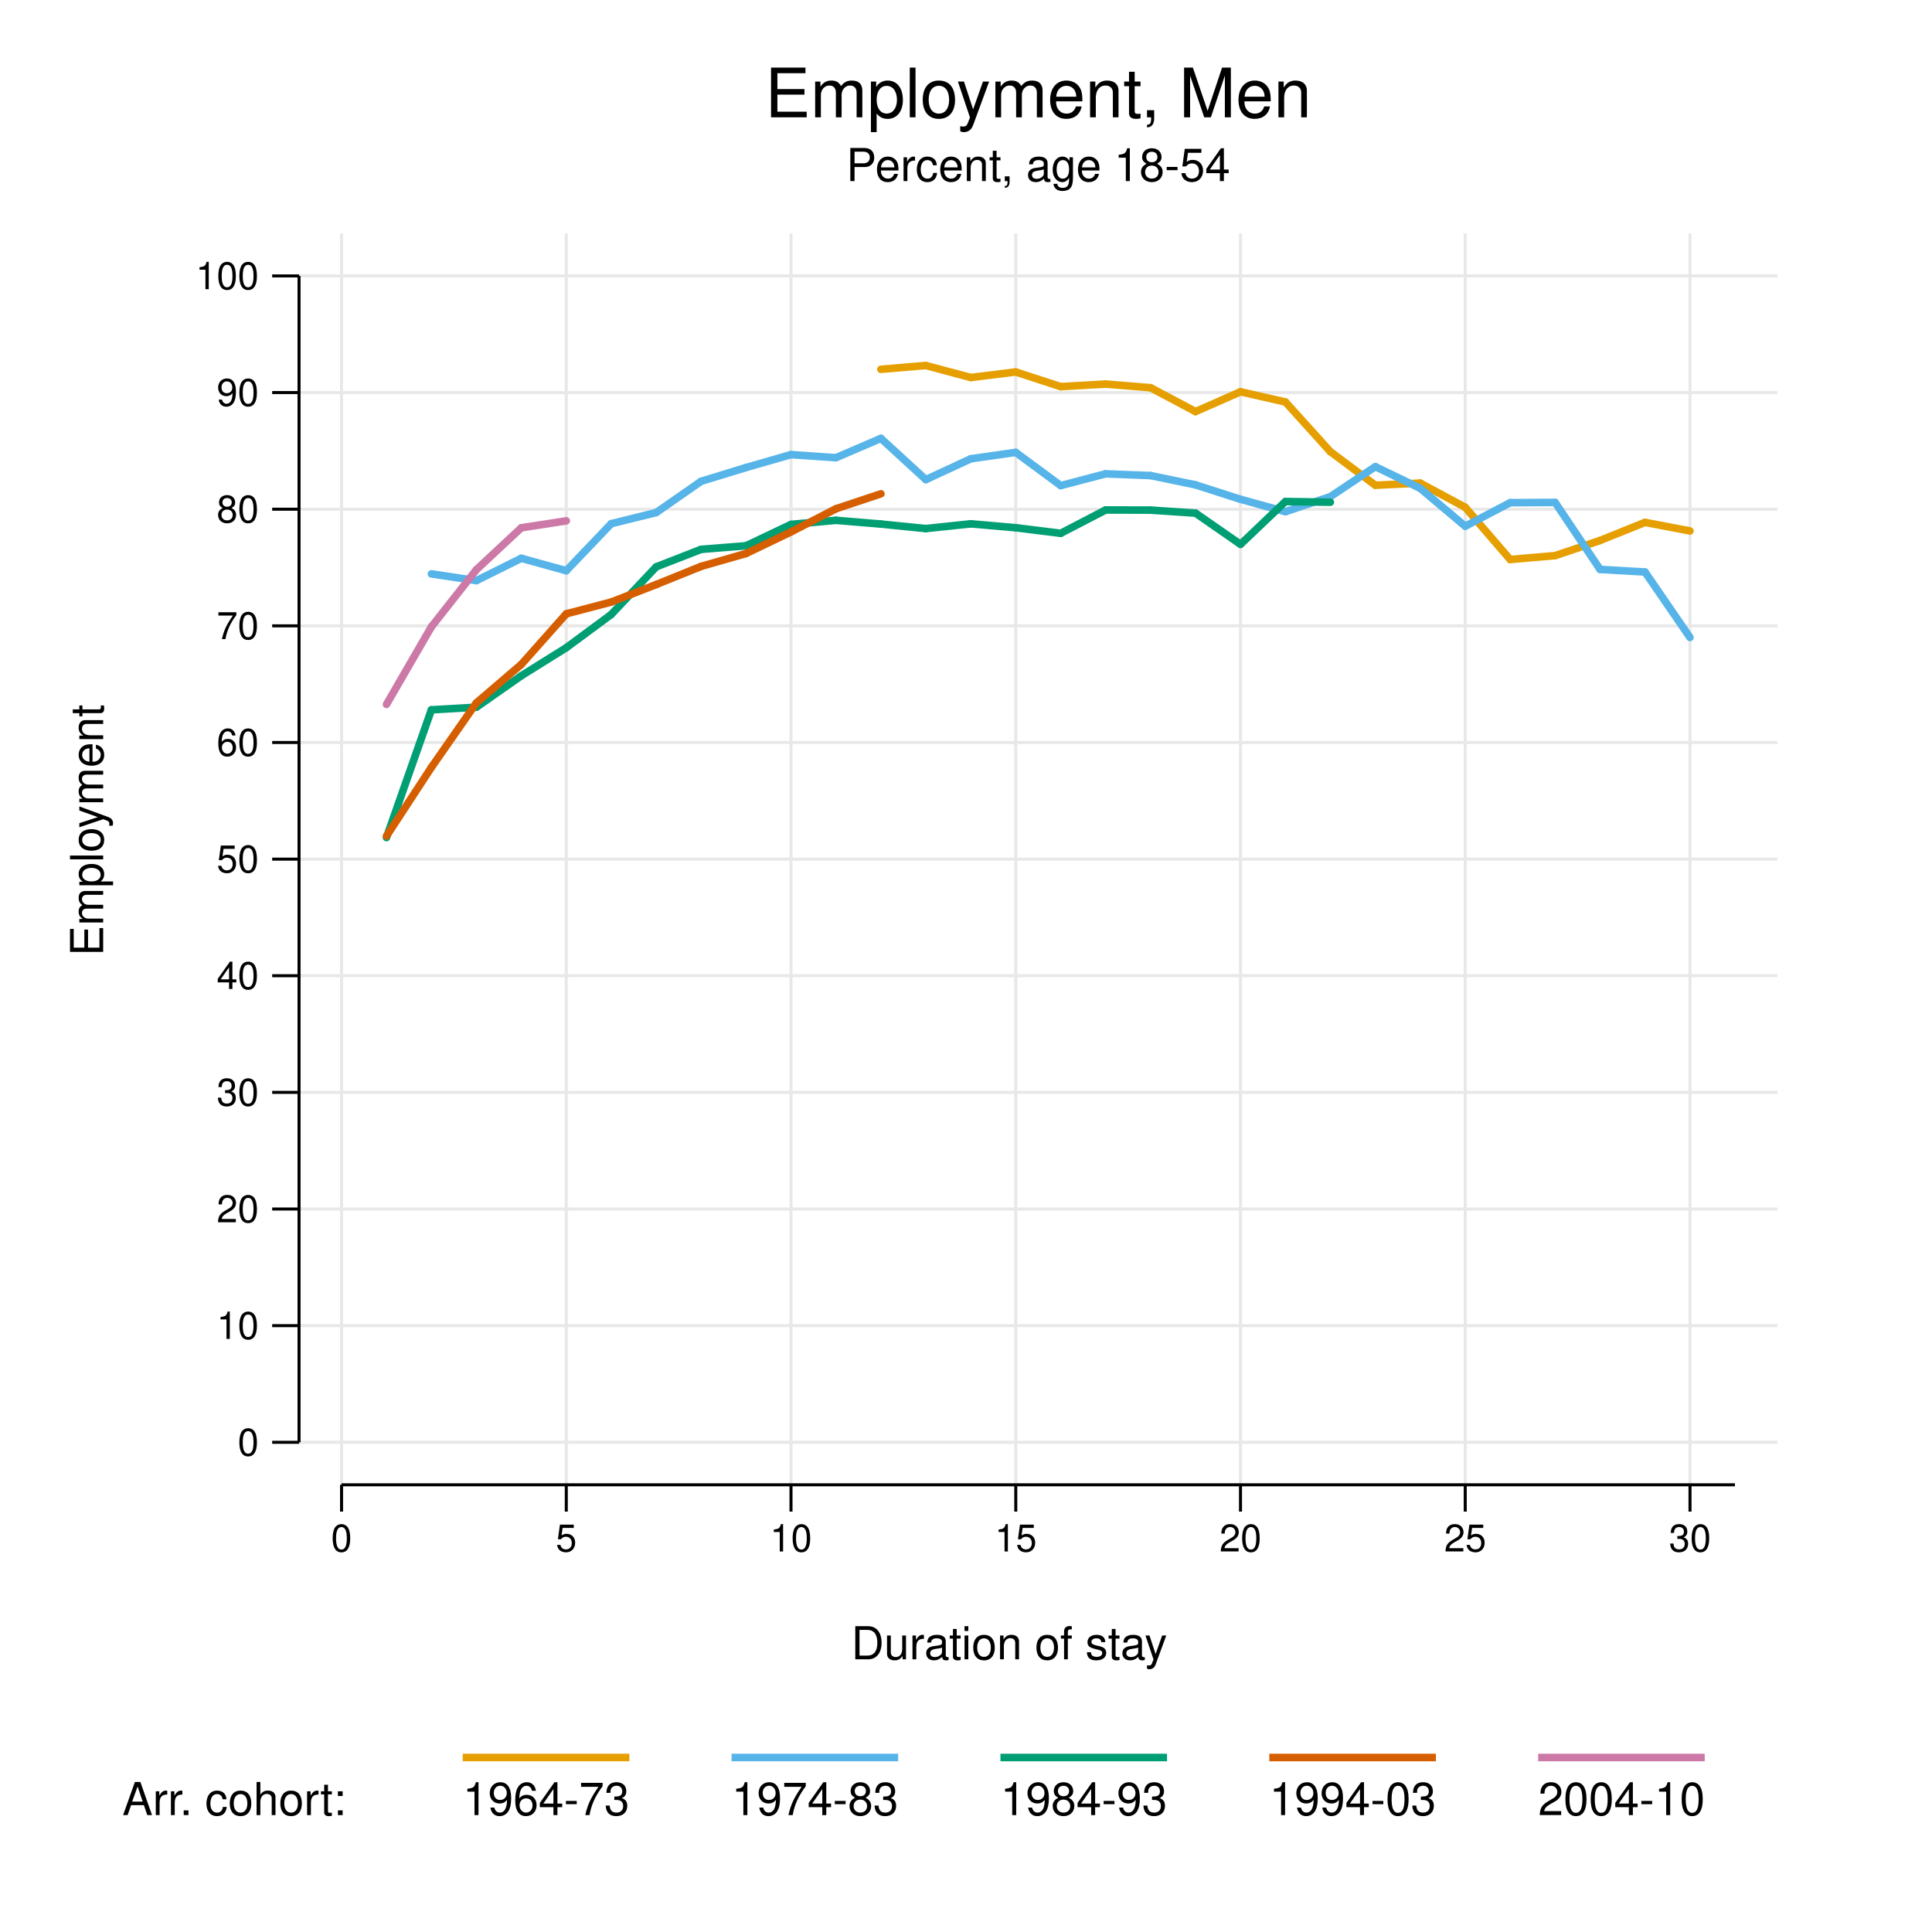
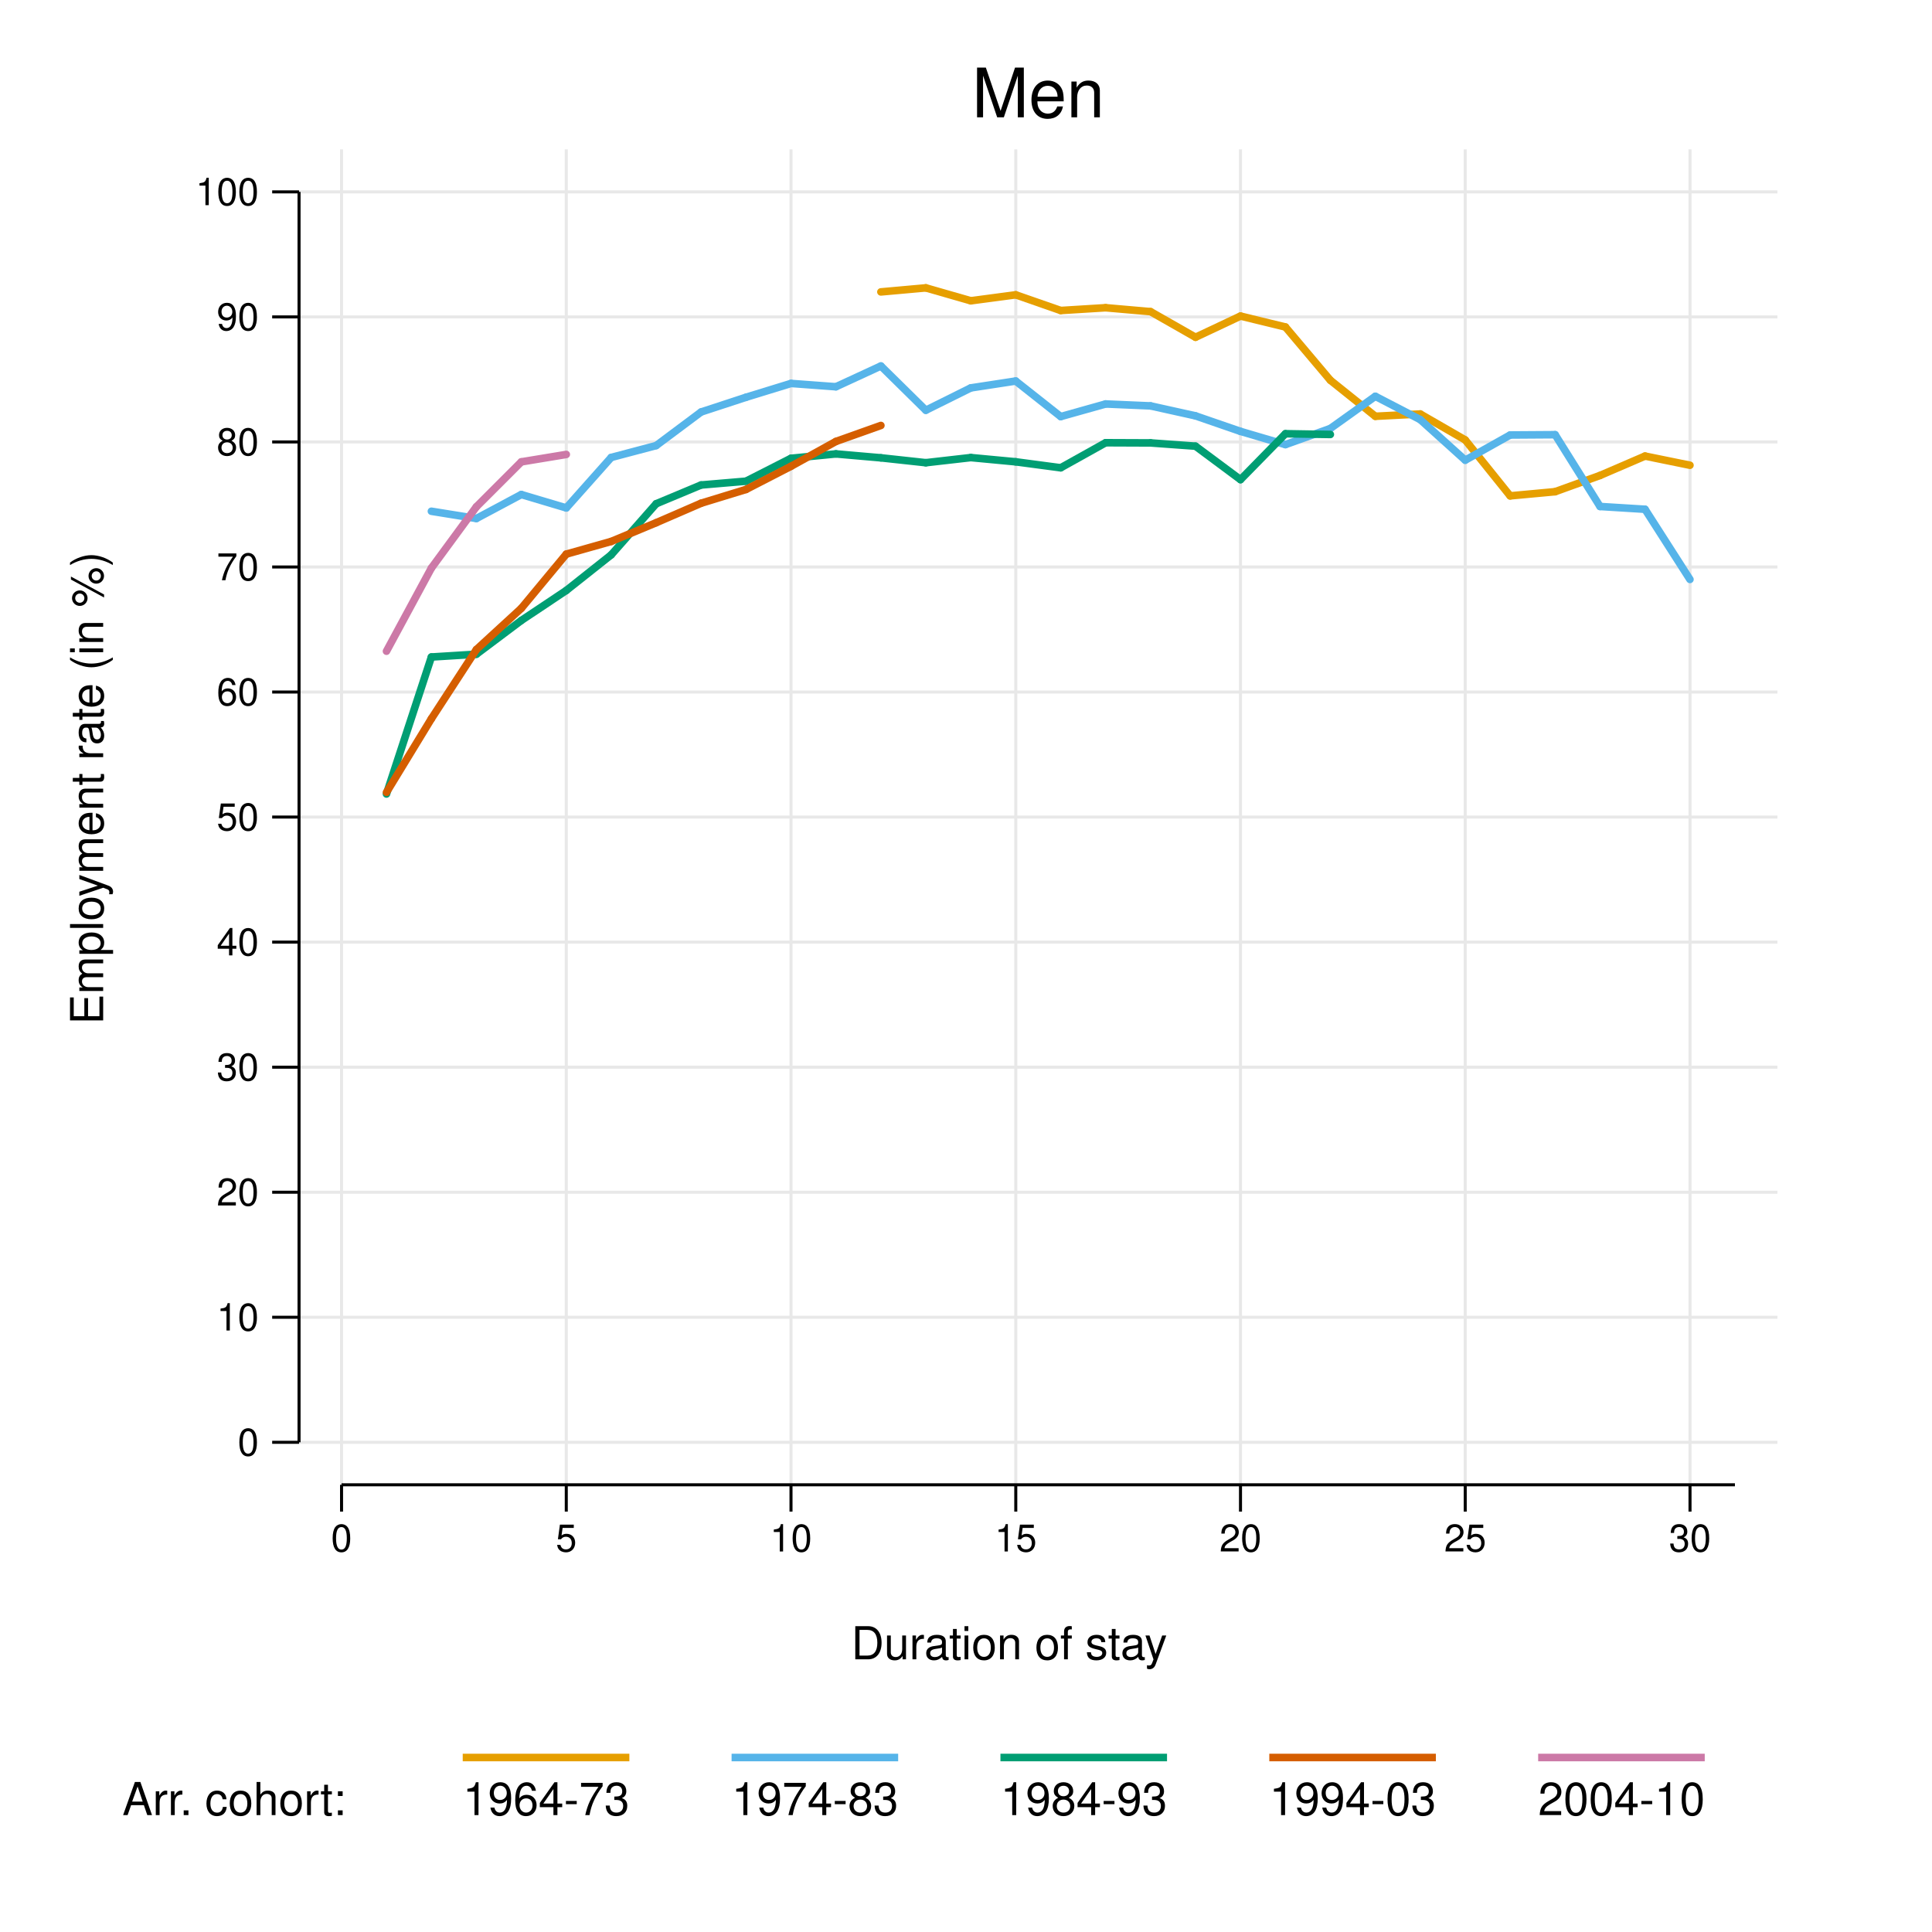
<svg xmlns="http://www.w3.org/2000/svg" version="1.1" width="3.54in" height="3.54in" viewBox="0 0 2551 2551">
  <rect x="0" y="0" width="2551" height="2551" style="fill:#FFFFFF;stroke:none" />
  <rect x="0.00" y="0.08" width="2551.00" height="2550.92" style="fill:#FFFFFF" />
  <rect x="2.55" y="2.63" width="2545.90" height="2545.82" style="fill:none;stroke:#FFFFFF;stroke-width:5.10" />
  <line x1="394.86" y1="1904.40" x2="2346.91" y2="1904.40" style="stroke:#E8E8E8;stroke-width:4.00" />
-   <line x1="394.86" y1="1750.38" x2="2346.91" y2="1750.38" style="stroke:#E8E8E8;stroke-width:4.00" />
-   <line x1="394.86" y1="1596.37" x2="2346.91" y2="1596.37" style="stroke:#E8E8E8;stroke-width:4.00" />
-   <line x1="394.86" y1="1442.35" x2="2346.91" y2="1442.35" style="stroke:#E8E8E8;stroke-width:4.00" />
-   <line x1="394.86" y1="1288.33" x2="2346.91" y2="1288.33" style="stroke:#E8E8E8;stroke-width:4.00" />
-   <line x1="394.86" y1="1134.40" x2="2346.91" y2="1134.40" style="stroke:#E8E8E8;stroke-width:4.00" />
-   <line x1="394.86" y1="980.38" x2="2346.91" y2="980.38" style="stroke:#E8E8E8;stroke-width:4.00" />
-   <line x1="394.86" y1="826.36" x2="2346.91" y2="826.36" style="stroke:#E8E8E8;stroke-width:4.00" />
-   <line x1="394.86" y1="672.35" x2="2346.91" y2="672.35" style="stroke:#E8E8E8;stroke-width:4.00" />
-   <line x1="394.86" y1="518.33" x2="2346.91" y2="518.33" style="stroke:#E8E8E8;stroke-width:4.00" />
-   <line x1="394.86" y1="364.31" x2="2346.91" y2="364.31" style="stroke:#E8E8E8;stroke-width:4.00" />
-   <line x1="450.98" y1="1960.52" x2="450.98" y2="308.19" style="stroke:#E8E8E8;stroke-width:4.00" />
-   <line x1="747.71" y1="1960.52" x2="747.71" y2="308.19" style="stroke:#E8E8E8;stroke-width:4.00" />
-   <line x1="1044.43" y1="1960.52" x2="1044.43" y2="308.19" style="stroke:#E8E8E8;stroke-width:4.00" />
-   <line x1="1341.23" y1="1960.52" x2="1341.23" y2="308.19" style="stroke:#E8E8E8;stroke-width:4.00" />
-   <line x1="1637.95" y1="1960.52" x2="1637.95" y2="308.19" style="stroke:#E8E8E8;stroke-width:4.00" />
-   <line x1="1934.68" y1="1960.52" x2="1934.68" y2="308.19" style="stroke:#E8E8E8;stroke-width:4.00" />
-   <line x1="2231.48" y1="1960.52" x2="2231.48" y2="308.19" style="stroke:#E8E8E8;stroke-width:4.00" />
-   <line x1="1163.13" y1="487.64" x2="1222.45" y2="482.62" stroke-linecap="round" style="stroke:#E69F00;stroke-width:10.00" />
-   <line x1="1222.45" y1="482.62" x2="1281.84" y2="498.48" stroke-linecap="round" style="stroke:#E69F00;stroke-width:10.00" />
-   <line x1="1281.84" y1="498.48" x2="1341.15" y2="491.15" stroke-linecap="round" style="stroke:#E69F00;stroke-width:10.00" />
-   <line x1="1341.15" y1="491.15" x2="1400.54" y2="510.52" stroke-linecap="round" style="stroke:#E69F00;stroke-width:10.00" />
-   <line x1="1400.54" y1="510.52" x2="1459.86" y2="507.09" stroke-linecap="round" style="stroke:#E69F00;stroke-width:10.00" />
-   <line x1="1459.86" y1="507.09" x2="1519.25" y2="511.95" stroke-linecap="round" style="stroke:#E69F00;stroke-width:10.00" />
-   <line x1="1519.25" y1="511.95" x2="1578.56" y2="543.44" stroke-linecap="round" style="stroke:#E69F00;stroke-width:10.00" />
-   <line x1="1578.56" y1="543.44" x2="1637.95" y2="517.29" stroke-linecap="round" style="stroke:#E69F00;stroke-width:10.00" />
-   <line x1="1637.95" y1="517.29" x2="1697.27" y2="530.77" stroke-linecap="round" style="stroke:#E69F00;stroke-width:10.00" />
-   <line x1="1697.27" y1="530.77" x2="1756.58" y2="596.38" stroke-linecap="round" style="stroke:#E69F00;stroke-width:10.00" />
-   <line x1="1756.58" y1="596.38" x2="1815.97" y2="640.70" stroke-linecap="round" style="stroke:#E69F00;stroke-width:10.00" />
-   <line x1="1815.97" y1="640.70" x2="1875.28" y2="637.91" stroke-linecap="round" style="stroke:#E69F00;stroke-width:10.00" />
-   <line x1="1875.28" y1="637.91" x2="1934.68" y2="669.88" stroke-linecap="round" style="stroke:#E69F00;stroke-width:10.00" />
-   <line x1="1934.68" y1="669.88" x2="1993.99" y2="738.75" stroke-linecap="round" style="stroke:#E69F00;stroke-width:10.00" />
-   <line x1="1993.99" y1="738.75" x2="2053.38" y2="733.65" stroke-linecap="round" style="stroke:#E69F00;stroke-width:10.00" />
-   <line x1="2053.38" y1="733.65" x2="2112.69" y2="713.64" stroke-linecap="round" style="stroke:#E69F00;stroke-width:10.00" />
-   <line x1="2112.69" y1="713.64" x2="2172.08" y2="689.73" stroke-linecap="round" style="stroke:#E69F00;stroke-width:10.00" />
-   <line x1="2172.08" y1="689.73" x2="2231.40" y2="701.05" stroke-linecap="round" style="stroke:#E69F00;stroke-width:10.00" />
-   <line x1="569.61" y1="757.73" x2="629.00" y2="766.66" stroke-linecap="round" style="stroke:#56B4E9;stroke-width:10.00" />
-   <line x1="629.00" y1="766.66" x2="688.31" y2="737.16" stroke-linecap="round" style="stroke:#56B4E9;stroke-width:10.00" />
-   <line x1="688.31" y1="737.16" x2="747.71" y2="753.58" stroke-linecap="round" style="stroke:#56B4E9;stroke-width:10.00" />
-   <line x1="747.71" y1="753.58" x2="807.02" y2="691.48" stroke-linecap="round" style="stroke:#56B4E9;stroke-width:10.00" />
-   <line x1="807.02" y1="691.48" x2="866.41" y2="676.81" stroke-linecap="round" style="stroke:#56B4E9;stroke-width:10.00" />
-   <line x1="866.41" y1="676.81" x2="925.72" y2="635.52" stroke-linecap="round" style="stroke:#56B4E9;stroke-width:10.00" />
-   <line x1="925.72" y1="635.52" x2="985.04" y2="617.34" stroke-linecap="round" style="stroke:#56B4E9;stroke-width:10.00" />
-   <line x1="985.04" y1="617.34" x2="1044.43" y2="600.28" stroke-linecap="round" style="stroke:#56B4E9;stroke-width:10.00" />
-   <line x1="1044.43" y1="600.28" x2="1103.74" y2="604.35" stroke-linecap="round" style="stroke:#56B4E9;stroke-width:10.00" />
-   <line x1="1103.74" y1="604.35" x2="1163.13" y2="578.84" stroke-linecap="round" style="stroke:#56B4E9;stroke-width:10.00" />
-   <line x1="1163.13" y1="578.84" x2="1222.45" y2="633.29" stroke-linecap="round" style="stroke:#56B4E9;stroke-width:10.00" />
-   <line x1="1222.45" y1="633.29" x2="1281.84" y2="605.78" stroke-linecap="round" style="stroke:#56B4E9;stroke-width:10.00" />
-   <line x1="1281.84" y1="605.78" x2="1341.15" y2="597.33" stroke-linecap="round" style="stroke:#56B4E9;stroke-width:10.00" />
-   <line x1="1341.15" y1="597.33" x2="1400.54" y2="641.18" stroke-linecap="round" style="stroke:#56B4E9;stroke-width:10.00" />
-   <line x1="1400.54" y1="641.18" x2="1459.86" y2="625.63" stroke-linecap="round" style="stroke:#56B4E9;stroke-width:10.00" />
-   <line x1="1459.86" y1="625.63" x2="1519.25" y2="627.94" stroke-linecap="round" style="stroke:#56B4E9;stroke-width:10.00" />
-   <line x1="1519.25" y1="627.94" x2="1578.56" y2="640.22" stroke-linecap="round" style="stroke:#56B4E9;stroke-width:10.00" />
-   <line x1="1578.56" y1="640.22" x2="1637.95" y2="659.27" stroke-linecap="round" style="stroke:#56B4E9;stroke-width:10.00" />
-   <line x1="1637.95" y1="659.27" x2="1697.27" y2="675.62" stroke-linecap="round" style="stroke:#56B4E9;stroke-width:10.00" />
-   <line x1="1697.27" y1="675.62" x2="1756.58" y2="655.77" stroke-linecap="round" style="stroke:#56B4E9;stroke-width:10.00" />
-   <line x1="1756.58" y1="655.77" x2="1815.97" y2="616.15" stroke-linecap="round" style="stroke:#56B4E9;stroke-width:10.00" />
-   <line x1="1815.97" y1="616.15" x2="1875.28" y2="644.84" stroke-linecap="round" style="stroke:#56B4E9;stroke-width:10.00" />
-   <line x1="1875.28" y1="644.84" x2="1934.68" y2="694.83" stroke-linecap="round" style="stroke:#56B4E9;stroke-width:10.00" />
-   <line x1="1934.68" y1="694.83" x2="1993.99" y2="663.74" stroke-linecap="round" style="stroke:#56B4E9;stroke-width:10.00" />
-   <line x1="1993.99" y1="663.74" x2="2053.38" y2="663.42" stroke-linecap="round" style="stroke:#56B4E9;stroke-width:10.00" />
-   <line x1="2053.38" y1="663.42" x2="2112.69" y2="751.83" stroke-linecap="round" style="stroke:#56B4E9;stroke-width:10.00" />
-   <line x1="2112.69" y1="751.83" x2="2172.08" y2="755.26" stroke-linecap="round" style="stroke:#56B4E9;stroke-width:10.00" />
-   <line x1="2172.08" y1="755.26" x2="2231.40" y2="841.67" stroke-linecap="round" style="stroke:#56B4E9;stroke-width:10.00" />
-   <line x1="510.30" y1="1105.94" x2="569.61" y2="937.25" stroke-linecap="round" style="stroke:#009E73;stroke-width:10.00" />
-   <line x1="569.61" y1="937.25" x2="629.00" y2="933.83" stroke-linecap="round" style="stroke:#009E73;stroke-width:10.00" />
-   <line x1="629.00" y1="933.83" x2="688.31" y2="892.29" stroke-linecap="round" style="stroke:#009E73;stroke-width:10.00" />
-   <line x1="688.31" y1="892.29" x2="747.71" y2="855.22" stroke-linecap="round" style="stroke:#009E73;stroke-width:10.00" />
-   <line x1="747.71" y1="855.22" x2="807.02" y2="811.38" stroke-linecap="round" style="stroke:#009E73;stroke-width:10.00" />
-   <line x1="807.02" y1="811.38" x2="866.41" y2="748.48" stroke-linecap="round" style="stroke:#009E73;stroke-width:10.00" />
-   <line x1="866.41" y1="748.48" x2="925.72" y2="725.36" stroke-linecap="round" style="stroke:#009E73;stroke-width:10.00" />
-   <line x1="925.72" y1="725.36" x2="985.04" y2="720.66" stroke-linecap="round" style="stroke:#009E73;stroke-width:10.00" />
-   <line x1="985.04" y1="720.66" x2="1044.43" y2="692.44" stroke-linecap="round" style="stroke:#009E73;stroke-width:10.00" />
-   <line x1="1044.43" y1="692.44" x2="1103.74" y2="687.02" stroke-linecap="round" style="stroke:#009E73;stroke-width:10.00" />
-   <line x1="1103.74" y1="687.02" x2="1163.13" y2="691.96" stroke-linecap="round" style="stroke:#009E73;stroke-width:10.00" />
-   <line x1="1163.13" y1="691.96" x2="1222.45" y2="697.94" stroke-linecap="round" style="stroke:#009E73;stroke-width:10.00" />
-   <line x1="1222.45" y1="697.94" x2="1281.84" y2="691.64" stroke-linecap="round" style="stroke:#009E73;stroke-width:10.00" />
-   <line x1="1281.84" y1="691.64" x2="1341.15" y2="696.82" stroke-linecap="round" style="stroke:#009E73;stroke-width:10.00" />
-   <line x1="1341.15" y1="696.82" x2="1400.54" y2="704.16" stroke-linecap="round" style="stroke:#009E73;stroke-width:10.00" />
-   <line x1="1400.54" y1="704.16" x2="1459.86" y2="673.38" stroke-linecap="round" style="stroke:#009E73;stroke-width:10.00" />
-   <line x1="1459.86" y1="673.38" x2="1519.25" y2="673.54" stroke-linecap="round" style="stroke:#009E73;stroke-width:10.00" />
-   <line x1="1519.25" y1="673.54" x2="1578.56" y2="677.53" stroke-linecap="round" style="stroke:#009E73;stroke-width:10.00" />
-   <line x1="1578.56" y1="677.53" x2="1637.95" y2="718.74" stroke-linecap="round" style="stroke:#009E73;stroke-width:10.00" />
-   <line x1="1637.95" y1="718.74" x2="1697.27" y2="662.22" stroke-linecap="round" style="stroke:#009E73;stroke-width:10.00" />
-   <line x1="1697.27" y1="662.22" x2="1756.58" y2="663.10" stroke-linecap="round" style="stroke:#009E73;stroke-width:10.00" />
-   <line x1="510.30" y1="1103.95" x2="569.61" y2="1013.23" stroke-linecap="round" style="stroke:#D55E00;stroke-width:10.00" />
-   <line x1="569.61" y1="1013.23" x2="629.00" y2="928.09" stroke-linecap="round" style="stroke:#D55E00;stroke-width:10.00" />
-   <line x1="629.00" y1="928.09" x2="688.31" y2="877.30" stroke-linecap="round" style="stroke:#D55E00;stroke-width:10.00" />
-   <line x1="688.31" y1="877.30" x2="747.71" y2="810.50" stroke-linecap="round" style="stroke:#D55E00;stroke-width:10.00" />
-   <line x1="747.71" y1="810.50" x2="807.02" y2="794.96" stroke-linecap="round" style="stroke:#D55E00;stroke-width:10.00" />
-   <line x1="807.02" y1="794.96" x2="866.41" y2="771.84" stroke-linecap="round" style="stroke:#D55E00;stroke-width:10.00" />
-   <line x1="866.41" y1="771.84" x2="925.72" y2="747.84" stroke-linecap="round" style="stroke:#D55E00;stroke-width:10.00" />
-   <line x1="925.72" y1="747.84" x2="985.04" y2="730.86" stroke-linecap="round" style="stroke:#D55E00;stroke-width:10.00" />
-   <line x1="985.04" y1="730.86" x2="1044.43" y2="702.32" stroke-linecap="round" style="stroke:#D55E00;stroke-width:10.00" />
-   <line x1="1044.43" y1="702.32" x2="1103.74" y2="671.79" stroke-linecap="round" style="stroke:#D55E00;stroke-width:10.00" />
-   <line x1="1103.74" y1="671.79" x2="1163.13" y2="652.02" stroke-linecap="round" style="stroke:#D55E00;stroke-width:10.00" />
-   <line x1="510.30" y1="930.08" x2="569.61" y2="827.64" stroke-linecap="round" style="stroke:#CC79A7;stroke-width:10.00" />
-   <line x1="569.61" y1="827.64" x2="629.00" y2="752.23" stroke-linecap="round" style="stroke:#CC79A7;stroke-width:10.00" />
-   <line x1="629.00" y1="752.23" x2="688.31" y2="696.90" stroke-linecap="round" style="stroke:#CC79A7;stroke-width:10.00" />
-   <line x1="688.31" y1="696.90" x2="747.71" y2="687.73" stroke-linecap="round" style="stroke:#CC79A7;stroke-width:10.00" />
+   <line x1="394.86" y1="1739.30" x2="2346.91" y2="1739.30" style="stroke:#E8E8E8;stroke-width:4.00" />
+   <line x1="394.86" y1="1574.21" x2="2346.91" y2="1574.21" style="stroke:#E8E8E8;stroke-width:4.00" />
+   <line x1="394.86" y1="1409.11" x2="2346.91" y2="1409.11" style="stroke:#E8E8E8;stroke-width:4.00" />
+   <line x1="394.86" y1="1243.93" x2="2346.91" y2="1243.93" style="stroke:#E8E8E8;stroke-width:4.00" />
+   <line x1="394.86" y1="1078.83" x2="2346.91" y2="1078.83" style="stroke:#E8E8E8;stroke-width:4.00" />
+   <line x1="394.86" y1="913.74" x2="2346.91" y2="913.74" style="stroke:#E8E8E8;stroke-width:4.00" />
+   <line x1="394.86" y1="748.64" x2="2346.91" y2="748.64" style="stroke:#E8E8E8;stroke-width:4.00" />
+   <line x1="394.86" y1="583.54" x2="2346.91" y2="583.54" style="stroke:#E8E8E8;stroke-width:4.00" />
+   <line x1="394.86" y1="418.44" x2="2346.91" y2="418.44" style="stroke:#E8E8E8;stroke-width:4.00" />
+   <line x1="394.86" y1="253.35" x2="2346.91" y2="253.35" style="stroke:#E8E8E8;stroke-width:4.00" />
+   <line x1="450.98" y1="1960.52" x2="450.98" y2="197.22" style="stroke:#E8E8E8;stroke-width:4.00" />
+   <line x1="747.71" y1="1960.52" x2="747.71" y2="197.22" style="stroke:#E8E8E8;stroke-width:4.00" />
+   <line x1="1044.43" y1="1960.52" x2="1044.43" y2="197.22" style="stroke:#E8E8E8;stroke-width:4.00" />
+   <line x1="1341.23" y1="1960.52" x2="1341.23" y2="197.22" style="stroke:#E8E8E8;stroke-width:4.00" />
+   <line x1="1637.95" y1="1960.52" x2="1637.95" y2="197.22" style="stroke:#E8E8E8;stroke-width:4.00" />
+   <line x1="1934.68" y1="1960.52" x2="1934.68" y2="197.22" style="stroke:#E8E8E8;stroke-width:4.00" />
+   <line x1="2231.48" y1="1960.52" x2="2231.48" y2="197.22" style="stroke:#E8E8E8;stroke-width:4.00" />
+   <line x1="1163.13" y1="385.44" x2="1222.45" y2="380.10" stroke-linecap="round" style="stroke:#E69F00;stroke-width:10.00" />
+   <line x1="1222.45" y1="380.10" x2="1281.84" y2="397.16" stroke-linecap="round" style="stroke:#E69F00;stroke-width:10.00" />
+   <line x1="1281.84" y1="397.16" x2="1341.15" y2="389.27" stroke-linecap="round" style="stroke:#E69F00;stroke-width:10.00" />
+   <line x1="1341.15" y1="389.27" x2="1400.54" y2="409.99" stroke-linecap="round" style="stroke:#E69F00;stroke-width:10.00" />
+   <line x1="1400.54" y1="409.99" x2="1459.86" y2="406.33" stroke-linecap="round" style="stroke:#E69F00;stroke-width:10.00" />
+   <line x1="1459.86" y1="406.33" x2="1519.25" y2="411.51" stroke-linecap="round" style="stroke:#E69F00;stroke-width:10.00" />
+   <line x1="1519.25" y1="411.51" x2="1578.56" y2="445.31" stroke-linecap="round" style="stroke:#E69F00;stroke-width:10.00" />
+   <line x1="1578.56" y1="445.31" x2="1637.95" y2="417.33" stroke-linecap="round" style="stroke:#E69F00;stroke-width:10.00" />
+   <line x1="1637.95" y1="417.33" x2="1697.27" y2="431.76" stroke-linecap="round" style="stroke:#E69F00;stroke-width:10.00" />
+   <line x1="1697.27" y1="431.76" x2="1756.58" y2="502.07" stroke-linecap="round" style="stroke:#E69F00;stroke-width:10.00" />
+   <line x1="1756.58" y1="502.07" x2="1815.97" y2="549.66" stroke-linecap="round" style="stroke:#E69F00;stroke-width:10.00" />
+   <line x1="1815.97" y1="549.66" x2="1875.28" y2="546.63" stroke-linecap="round" style="stroke:#E69F00;stroke-width:10.00" />
+   <line x1="1875.28" y1="546.63" x2="1934.68" y2="580.91" stroke-linecap="round" style="stroke:#E69F00;stroke-width:10.00" />
+   <line x1="1934.68" y1="580.91" x2="1993.99" y2="654.73" stroke-linecap="round" style="stroke:#E69F00;stroke-width:10.00" />
+   <line x1="1993.99" y1="654.73" x2="2053.38" y2="649.23" stroke-linecap="round" style="stroke:#E69F00;stroke-width:10.00" />
+   <line x1="2053.38" y1="649.23" x2="2112.69" y2="627.79" stroke-linecap="round" style="stroke:#E69F00;stroke-width:10.00" />
+   <line x1="2112.69" y1="627.79" x2="2172.08" y2="602.20" stroke-linecap="round" style="stroke:#E69F00;stroke-width:10.00" />
+   <line x1="2172.08" y1="602.20" x2="2231.40" y2="614.31" stroke-linecap="round" style="stroke:#E69F00;stroke-width:10.00" />
+   <line x1="569.61" y1="675.06" x2="629.00" y2="684.62" stroke-linecap="round" style="stroke:#56B4E9;stroke-width:10.00" />
+   <line x1="629.00" y1="684.62" x2="688.31" y2="652.98" stroke-linecap="round" style="stroke:#56B4E9;stroke-width:10.00" />
+   <line x1="688.31" y1="652.98" x2="747.71" y2="670.67" stroke-linecap="round" style="stroke:#56B4E9;stroke-width:10.00" />
+   <line x1="747.71" y1="670.67" x2="807.02" y2="604.03" stroke-linecap="round" style="stroke:#56B4E9;stroke-width:10.00" />
+   <line x1="807.02" y1="604.03" x2="866.41" y2="588.32" stroke-linecap="round" style="stroke:#56B4E9;stroke-width:10.00" />
+   <line x1="866.41" y1="588.32" x2="925.72" y2="544.00" stroke-linecap="round" style="stroke:#56B4E9;stroke-width:10.00" />
+   <line x1="925.72" y1="544.00" x2="985.04" y2="524.55" stroke-linecap="round" style="stroke:#56B4E9;stroke-width:10.00" />
+   <line x1="985.04" y1="524.55" x2="1044.43" y2="506.29" stroke-linecap="round" style="stroke:#56B4E9;stroke-width:10.00" />
+   <line x1="1044.43" y1="506.29" x2="1103.74" y2="510.68" stroke-linecap="round" style="stroke:#56B4E9;stroke-width:10.00" />
+   <line x1="1103.74" y1="510.68" x2="1163.13" y2="483.26" stroke-linecap="round" style="stroke:#56B4E9;stroke-width:10.00" />
+   <line x1="1163.13" y1="483.26" x2="1222.45" y2="541.69" stroke-linecap="round" style="stroke:#56B4E9;stroke-width:10.00" />
+   <line x1="1222.45" y1="541.69" x2="1281.84" y2="512.19" stroke-linecap="round" style="stroke:#56B4E9;stroke-width:10.00" />
+   <line x1="1281.84" y1="512.19" x2="1341.15" y2="503.11" stroke-linecap="round" style="stroke:#56B4E9;stroke-width:10.00" />
+   <line x1="1341.15" y1="503.11" x2="1400.54" y2="550.06" stroke-linecap="round" style="stroke:#56B4E9;stroke-width:10.00" />
+   <line x1="1400.54" y1="550.06" x2="1459.86" y2="533.40" stroke-linecap="round" style="stroke:#56B4E9;stroke-width:10.00" />
+   <line x1="1459.86" y1="533.40" x2="1519.25" y2="535.95" stroke-linecap="round" style="stroke:#56B4E9;stroke-width:10.00" />
+   <line x1="1519.25" y1="535.95" x2="1578.56" y2="549.10" stroke-linecap="round" style="stroke:#56B4E9;stroke-width:10.00" />
+   <line x1="1578.56" y1="549.10" x2="1637.95" y2="569.59" stroke-linecap="round" style="stroke:#56B4E9;stroke-width:10.00" />
+   <line x1="1637.95" y1="569.59" x2="1697.27" y2="587.05" stroke-linecap="round" style="stroke:#56B4E9;stroke-width:10.00" />
+   <line x1="1697.27" y1="587.05" x2="1756.58" y2="565.76" stroke-linecap="round" style="stroke:#56B4E9;stroke-width:10.00" />
+   <line x1="1756.58" y1="565.76" x2="1815.97" y2="523.27" stroke-linecap="round" style="stroke:#56B4E9;stroke-width:10.00" />
+   <line x1="1815.97" y1="523.27" x2="1875.28" y2="554.05" stroke-linecap="round" style="stroke:#56B4E9;stroke-width:10.00" />
+   <line x1="1875.28" y1="554.05" x2="1934.68" y2="607.62" stroke-linecap="round" style="stroke:#56B4E9;stroke-width:10.00" />
+   <line x1="1934.68" y1="607.62" x2="1993.99" y2="574.37" stroke-linecap="round" style="stroke:#56B4E9;stroke-width:10.00" />
+   <line x1="1993.99" y1="574.37" x2="2053.38" y2="573.97" stroke-linecap="round" style="stroke:#56B4E9;stroke-width:10.00" />
+   <line x1="2053.38" y1="573.97" x2="2112.69" y2="668.76" stroke-linecap="round" style="stroke:#56B4E9;stroke-width:10.00" />
+   <line x1="2112.69" y1="668.76" x2="2172.08" y2="672.43" stroke-linecap="round" style="stroke:#56B4E9;stroke-width:10.00" />
+   <line x1="2172.08" y1="672.43" x2="2231.40" y2="765.06" stroke-linecap="round" style="stroke:#56B4E9;stroke-width:10.00" />
+   <line x1="510.30" y1="1048.38" x2="569.61" y2="867.50" stroke-linecap="round" style="stroke:#009E73;stroke-width:10.00" />
+   <line x1="569.61" y1="867.50" x2="629.00" y2="863.83" stroke-linecap="round" style="stroke:#009E73;stroke-width:10.00" />
+   <line x1="629.00" y1="863.83" x2="688.31" y2="819.27" stroke-linecap="round" style="stroke:#009E73;stroke-width:10.00" />
+   <line x1="688.31" y1="819.27" x2="747.71" y2="779.65" stroke-linecap="round" style="stroke:#009E73;stroke-width:10.00" />
+   <line x1="747.71" y1="779.65" x2="807.02" y2="732.62" stroke-linecap="round" style="stroke:#009E73;stroke-width:10.00" />
+   <line x1="807.02" y1="732.62" x2="866.41" y2="665.17" stroke-linecap="round" style="stroke:#009E73;stroke-width:10.00" />
+   <line x1="866.41" y1="665.17" x2="925.72" y2="640.38" stroke-linecap="round" style="stroke:#009E73;stroke-width:10.00" />
+   <line x1="925.72" y1="640.38" x2="985.04" y2="635.36" stroke-linecap="round" style="stroke:#009E73;stroke-width:10.00" />
+   <line x1="985.04" y1="635.36" x2="1044.43" y2="605.15" stroke-linecap="round" style="stroke:#009E73;stroke-width:10.00" />
+   <line x1="1044.43" y1="605.15" x2="1103.74" y2="599.33" stroke-linecap="round" style="stroke:#009E73;stroke-width:10.00" />
+   <line x1="1103.74" y1="599.33" x2="1163.13" y2="604.51" stroke-linecap="round" style="stroke:#009E73;stroke-width:10.00" />
+   <line x1="1163.13" y1="604.51" x2="1222.45" y2="610.96" stroke-linecap="round" style="stroke:#009E73;stroke-width:10.00" />
+   <line x1="1222.45" y1="610.96" x2="1281.84" y2="604.19" stroke-linecap="round" style="stroke:#009E73;stroke-width:10.00" />
+   <line x1="1281.84" y1="604.19" x2="1341.15" y2="609.77" stroke-linecap="round" style="stroke:#009E73;stroke-width:10.00" />
+   <line x1="1341.15" y1="609.77" x2="1400.54" y2="617.66" stroke-linecap="round" style="stroke:#009E73;stroke-width:10.00" />
+   <line x1="1400.54" y1="617.66" x2="1459.86" y2="584.58" stroke-linecap="round" style="stroke:#009E73;stroke-width:10.00" />
+   <line x1="1459.86" y1="584.58" x2="1519.25" y2="584.82" stroke-linecap="round" style="stroke:#009E73;stroke-width:10.00" />
+   <line x1="1519.25" y1="584.82" x2="1578.56" y2="589.12" stroke-linecap="round" style="stroke:#009E73;stroke-width:10.00" />
+   <line x1="1578.56" y1="589.12" x2="1637.95" y2="633.29" stroke-linecap="round" style="stroke:#009E73;stroke-width:10.00" />
+   <line x1="1637.95" y1="633.29" x2="1697.27" y2="572.70" stroke-linecap="round" style="stroke:#009E73;stroke-width:10.00" />
+   <line x1="1697.27" y1="572.70" x2="1756.58" y2="573.66" stroke-linecap="round" style="stroke:#009E73;stroke-width:10.00" />
+   <line x1="510.30" y1="1046.23" x2="569.61" y2="948.97" stroke-linecap="round" style="stroke:#D55E00;stroke-width:10.00" />
+   <line x1="569.61" y1="948.97" x2="629.00" y2="857.69" stroke-linecap="round" style="stroke:#D55E00;stroke-width:10.00" />
+   <line x1="629.00" y1="857.69" x2="688.31" y2="803.25" stroke-linecap="round" style="stroke:#D55E00;stroke-width:10.00" />
+   <line x1="688.31" y1="803.25" x2="747.71" y2="731.66" stroke-linecap="round" style="stroke:#D55E00;stroke-width:10.00" />
+   <line x1="747.71" y1="731.66" x2="807.02" y2="714.92" stroke-linecap="round" style="stroke:#D55E00;stroke-width:10.00" />
+   <line x1="807.02" y1="714.92" x2="866.41" y2="690.20" stroke-linecap="round" style="stroke:#D55E00;stroke-width:10.00" />
+   <line x1="866.41" y1="690.20" x2="925.72" y2="664.46" stroke-linecap="round" style="stroke:#D55E00;stroke-width:10.00" />
+   <line x1="925.72" y1="664.46" x2="985.04" y2="646.28" stroke-linecap="round" style="stroke:#D55E00;stroke-width:10.00" />
+   <line x1="985.04" y1="646.28" x2="1044.43" y2="615.67" stroke-linecap="round" style="stroke:#D55E00;stroke-width:10.00" />
+   <line x1="1044.43" y1="615.67" x2="1103.74" y2="582.90" stroke-linecap="round" style="stroke:#D55E00;stroke-width:10.00" />
+   <line x1="1103.74" y1="582.90" x2="1163.13" y2="561.78" stroke-linecap="round" style="stroke:#D55E00;stroke-width:10.00" />
+   <line x1="510.30" y1="859.85" x2="569.61" y2="750.07" stroke-linecap="round" style="stroke:#CC79A7;stroke-width:10.00" />
+   <line x1="569.61" y1="750.07" x2="629.00" y2="669.16" stroke-linecap="round" style="stroke:#CC79A7;stroke-width:10.00" />
+   <line x1="629.00" y1="669.16" x2="688.31" y2="609.85" stroke-linecap="round" style="stroke:#CC79A7;stroke-width:10.00" />
+   <line x1="688.31" y1="609.85" x2="747.71" y2="600.04" stroke-linecap="round" style="stroke:#CC79A7;stroke-width:10.00" />
  <line x1="394.86" y1="1904.40" x2="359.38" y2="1904.40" style="stroke:#000000;stroke-width:4.00" />
  <text x="341.69" y="1921.92" style="font-family:'Helvetica';font-size:49.99px;fill:#000000" text-anchor="end">0</text>
-   <line x1="394.86" y1="1750.38" x2="359.38" y2="1750.38" style="stroke:#000000;stroke-width:4.00" />
-   <text x="341.69" y="1767.90" style="font-family:'Helvetica';font-size:49.99px;fill:#000000" text-anchor="end">10</text>
-   <line x1="394.86" y1="1596.37" x2="359.38" y2="1596.37" style="stroke:#000000;stroke-width:4.00" />
-   <text x="341.69" y="1613.88" style="font-family:'Helvetica';font-size:49.99px;fill:#000000" text-anchor="end">20</text>
-   <line x1="394.86" y1="1442.35" x2="359.38" y2="1442.35" style="stroke:#000000;stroke-width:4.00" />
-   <text x="341.69" y="1459.87" style="font-family:'Helvetica';font-size:49.99px;fill:#000000" text-anchor="end">30</text>
-   <line x1="394.86" y1="1288.33" x2="359.38" y2="1288.33" style="stroke:#000000;stroke-width:4.00" />
-   <text x="341.69" y="1305.85" style="font-family:'Helvetica';font-size:49.99px;fill:#000000" text-anchor="end">40</text>
-   <line x1="394.86" y1="1134.40" x2="359.38" y2="1134.40" style="stroke:#000000;stroke-width:4.00" />
-   <text x="341.69" y="1151.91" style="font-family:'Helvetica';font-size:49.99px;fill:#000000" text-anchor="end">50</text>
-   <line x1="394.86" y1="980.38" x2="359.38" y2="980.38" style="stroke:#000000;stroke-width:4.00" />
-   <text x="341.69" y="997.90" style="font-family:'Helvetica';font-size:49.99px;fill:#000000" text-anchor="end">60</text>
-   <line x1="394.86" y1="826.36" x2="359.38" y2="826.36" style="stroke:#000000;stroke-width:4.00" />
-   <text x="341.69" y="843.88" style="font-family:'Helvetica';font-size:49.99px;fill:#000000" text-anchor="end">70</text>
-   <line x1="394.86" y1="672.35" x2="359.38" y2="672.35" style="stroke:#000000;stroke-width:4.00" />
-   <text x="341.69" y="689.86" style="font-family:'Helvetica';font-size:49.99px;fill:#000000" text-anchor="end">80</text>
-   <line x1="394.86" y1="518.33" x2="359.38" y2="518.33" style="stroke:#000000;stroke-width:4.00" />
-   <text x="341.69" y="535.85" style="font-family:'Helvetica';font-size:49.99px;fill:#000000" text-anchor="end">90</text>
-   <line x1="394.86" y1="364.31" x2="359.38" y2="364.31" style="stroke:#000000;stroke-width:4.00" />
-   <text x="341.69" y="381.83" style="font-family:'Helvetica';font-size:49.99px;fill:#000000" text-anchor="end">100</text>
-   <line x1="394.86" y1="1904.40" x2="394.86" y2="364.31" style="stroke:#000000;stroke-width:4.00" />
-   <text x="136.21" y="1096.13" style="font-family:'Helvetica';font-size:60.03px;fill:#000000" transform="rotate(-90 136.21,1096.13)" text-anchor="middle">Employment</text>
+   <line x1="394.86" y1="1739.30" x2="359.38" y2="1739.30" style="stroke:#000000;stroke-width:4.00" />
+   <text x="341.69" y="1756.82" style="font-family:'Helvetica';font-size:49.99px;fill:#000000" text-anchor="end">10</text>
+   <line x1="394.86" y1="1574.21" x2="359.38" y2="1574.21" style="stroke:#000000;stroke-width:4.00" />
+   <text x="341.69" y="1591.72" style="font-family:'Helvetica';font-size:49.99px;fill:#000000" text-anchor="end">20</text>
+   <line x1="394.86" y1="1409.11" x2="359.38" y2="1409.11" style="stroke:#000000;stroke-width:4.00" />
+   <text x="341.69" y="1426.62" style="font-family:'Helvetica';font-size:49.99px;fill:#000000" text-anchor="end">30</text>
+   <line x1="394.86" y1="1243.93" x2="359.38" y2="1243.93" style="stroke:#000000;stroke-width:4.00" />
+   <text x="341.69" y="1261.45" style="font-family:'Helvetica';font-size:49.99px;fill:#000000" text-anchor="end">40</text>
+   <line x1="394.86" y1="1078.83" x2="359.38" y2="1078.83" style="stroke:#000000;stroke-width:4.00" />
+   <text x="341.69" y="1096.35" style="font-family:'Helvetica';font-size:49.99px;fill:#000000" text-anchor="end">50</text>
+   <line x1="394.86" y1="913.74" x2="359.38" y2="913.74" style="stroke:#000000;stroke-width:4.00" />
+   <text x="341.69" y="931.25" style="font-family:'Helvetica';font-size:49.99px;fill:#000000" text-anchor="end">60</text>
+   <line x1="394.86" y1="748.64" x2="359.38" y2="748.64" style="stroke:#000000;stroke-width:4.00" />
+   <text x="341.69" y="766.15" style="font-family:'Helvetica';font-size:49.99px;fill:#000000" text-anchor="end">70</text>
+   <line x1="394.86" y1="583.54" x2="359.38" y2="583.54" style="stroke:#000000;stroke-width:4.00" />
+   <text x="341.69" y="601.06" style="font-family:'Helvetica';font-size:49.99px;fill:#000000" text-anchor="end">80</text>
+   <line x1="394.86" y1="418.44" x2="359.38" y2="418.44" style="stroke:#000000;stroke-width:4.00" />
+   <text x="341.69" y="435.96" style="font-family:'Helvetica';font-size:49.99px;fill:#000000" text-anchor="end">90</text>
+   <line x1="394.86" y1="253.35" x2="359.38" y2="253.35" style="stroke:#000000;stroke-width:4.00" />
+   <text x="341.69" y="270.86" style="font-family:'Helvetica';font-size:49.99px;fill:#000000" text-anchor="end">100</text>
+   <line x1="394.86" y1="1904.40" x2="394.86" y2="253.35" style="stroke:#000000;stroke-width:4.00" />
+   <text x="136.21" y="1040.57" style="font-family:'Helvetica';font-size:60.03px;fill:#000000" transform="rotate(-90 136.21,1040.57)" text-anchor="middle">Employment rate (in %)</text>
  <line x1="450.98" y1="1960.52" x2="450.98" y2="1995.92" style="stroke:#000000;stroke-width:4.00" />
  <text x="450.98" y="2048.56" style="font-family:'Helvetica';font-size:49.99px;fill:#000000" text-anchor="middle">0</text>
  <line x1="747.71" y1="1960.52" x2="747.71" y2="1995.92" style="stroke:#000000;stroke-width:4.00" />
  <text x="747.71" y="2048.56" style="font-family:'Helvetica';font-size:49.99px;fill:#000000" text-anchor="middle">5</text>
  <line x1="1044.43" y1="1960.52" x2="1044.43" y2="1995.92" style="stroke:#000000;stroke-width:4.00" />
  <text x="1044.43" y="2048.56" style="font-family:'Helvetica';font-size:49.99px;fill:#000000" text-anchor="middle">10</text>
  <line x1="1341.23" y1="1960.52" x2="1341.23" y2="1995.92" style="stroke:#000000;stroke-width:4.00" />
  <text x="1341.23" y="2048.56" style="font-family:'Helvetica';font-size:49.99px;fill:#000000" text-anchor="middle">15</text>
  <line x1="1637.95" y1="1960.52" x2="1637.95" y2="1995.92" style="stroke:#000000;stroke-width:4.00" />
  <text x="1637.95" y="2048.56" style="font-family:'Helvetica';font-size:49.99px;fill:#000000" text-anchor="middle">20</text>
  <line x1="1934.68" y1="1960.52" x2="1934.68" y2="1995.92" style="stroke:#000000;stroke-width:4.00" />
  <text x="1934.68" y="2048.56" style="font-family:'Helvetica';font-size:49.99px;fill:#000000" text-anchor="middle">25</text>
  <line x1="2231.48" y1="1960.52" x2="2231.48" y2="1995.92" style="stroke:#000000;stroke-width:4.00" />
  <text x="2231.48" y="2048.56" style="font-family:'Helvetica';font-size:49.99px;fill:#000000" text-anchor="middle">30</text>
  <line x1="450.98" y1="1960.52" x2="2290.79" y2="1960.52" style="stroke:#000000;stroke-width:4.00" />
  <text x="1332.62" y="2190.96" style="font-family:'Helvetica';font-size:60.03px;fill:#000000" text-anchor="middle">Duration of stay</text>
  <text x="161.52" y="2396.65" style="font-family:'Helvetica';font-size:60.03px;fill:#000000">Arr. cohort: </text>
  <text x="610.98" y="2396.65" style="font-family:'Helvetica';font-size:60.03px;fill:#000000">1964-73</text>
  <text x="965.98" y="2396.65" style="font-family:'Helvetica';font-size:60.03px;fill:#000000">1974-83</text>
  <text x="1320.98" y="2396.65" style="font-family:'Helvetica';font-size:60.03px;fill:#000000">1984-93</text>
  <text x="1675.98" y="2396.65" style="font-family:'Helvetica';font-size:60.03px;fill:#000000">1994-03</text>
  <text x="2030.98" y="2396.65" style="font-family:'Helvetica';font-size:60.03px;fill:#000000">2004-10</text>
  <line x1="610.98" y1="2320.61" x2="831.01" y2="2320.61" style="stroke:#E69F00;stroke-width:10.00" />
  <line x1="965.98" y1="2320.61" x2="1185.93" y2="2320.61" style="stroke:#56B4E9;stroke-width:10.00" />
  <line x1="1320.98" y1="2320.61" x2="1540.93" y2="2320.61" style="stroke:#009E73;stroke-width:10.00" />
  <line x1="1675.98" y1="2320.61" x2="1895.93" y2="2320.61" style="stroke:#D55E00;stroke-width:10.00" />
  <line x1="2030.98" y1="2320.61" x2="2250.93" y2="2320.61" style="stroke:#CC79A7;stroke-width:10.00" />
-   <text x="1370.89" y="239.12" style="font-family:'Helvetica';font-size:60.03px;fill:#000000" text-anchor="middle">Percent, age 18-54</text>
-   <text x="1370.89" y="154.88" style="font-family:'Helvetica';font-size:90.01px;fill:#000000" text-anchor="middle">Employment, Men</text>
+   <text x="1370.89" y="154.88" style="font-family:'Helvetica';font-size:90.01px;fill:#000000" text-anchor="middle">Men</text>
</svg>
